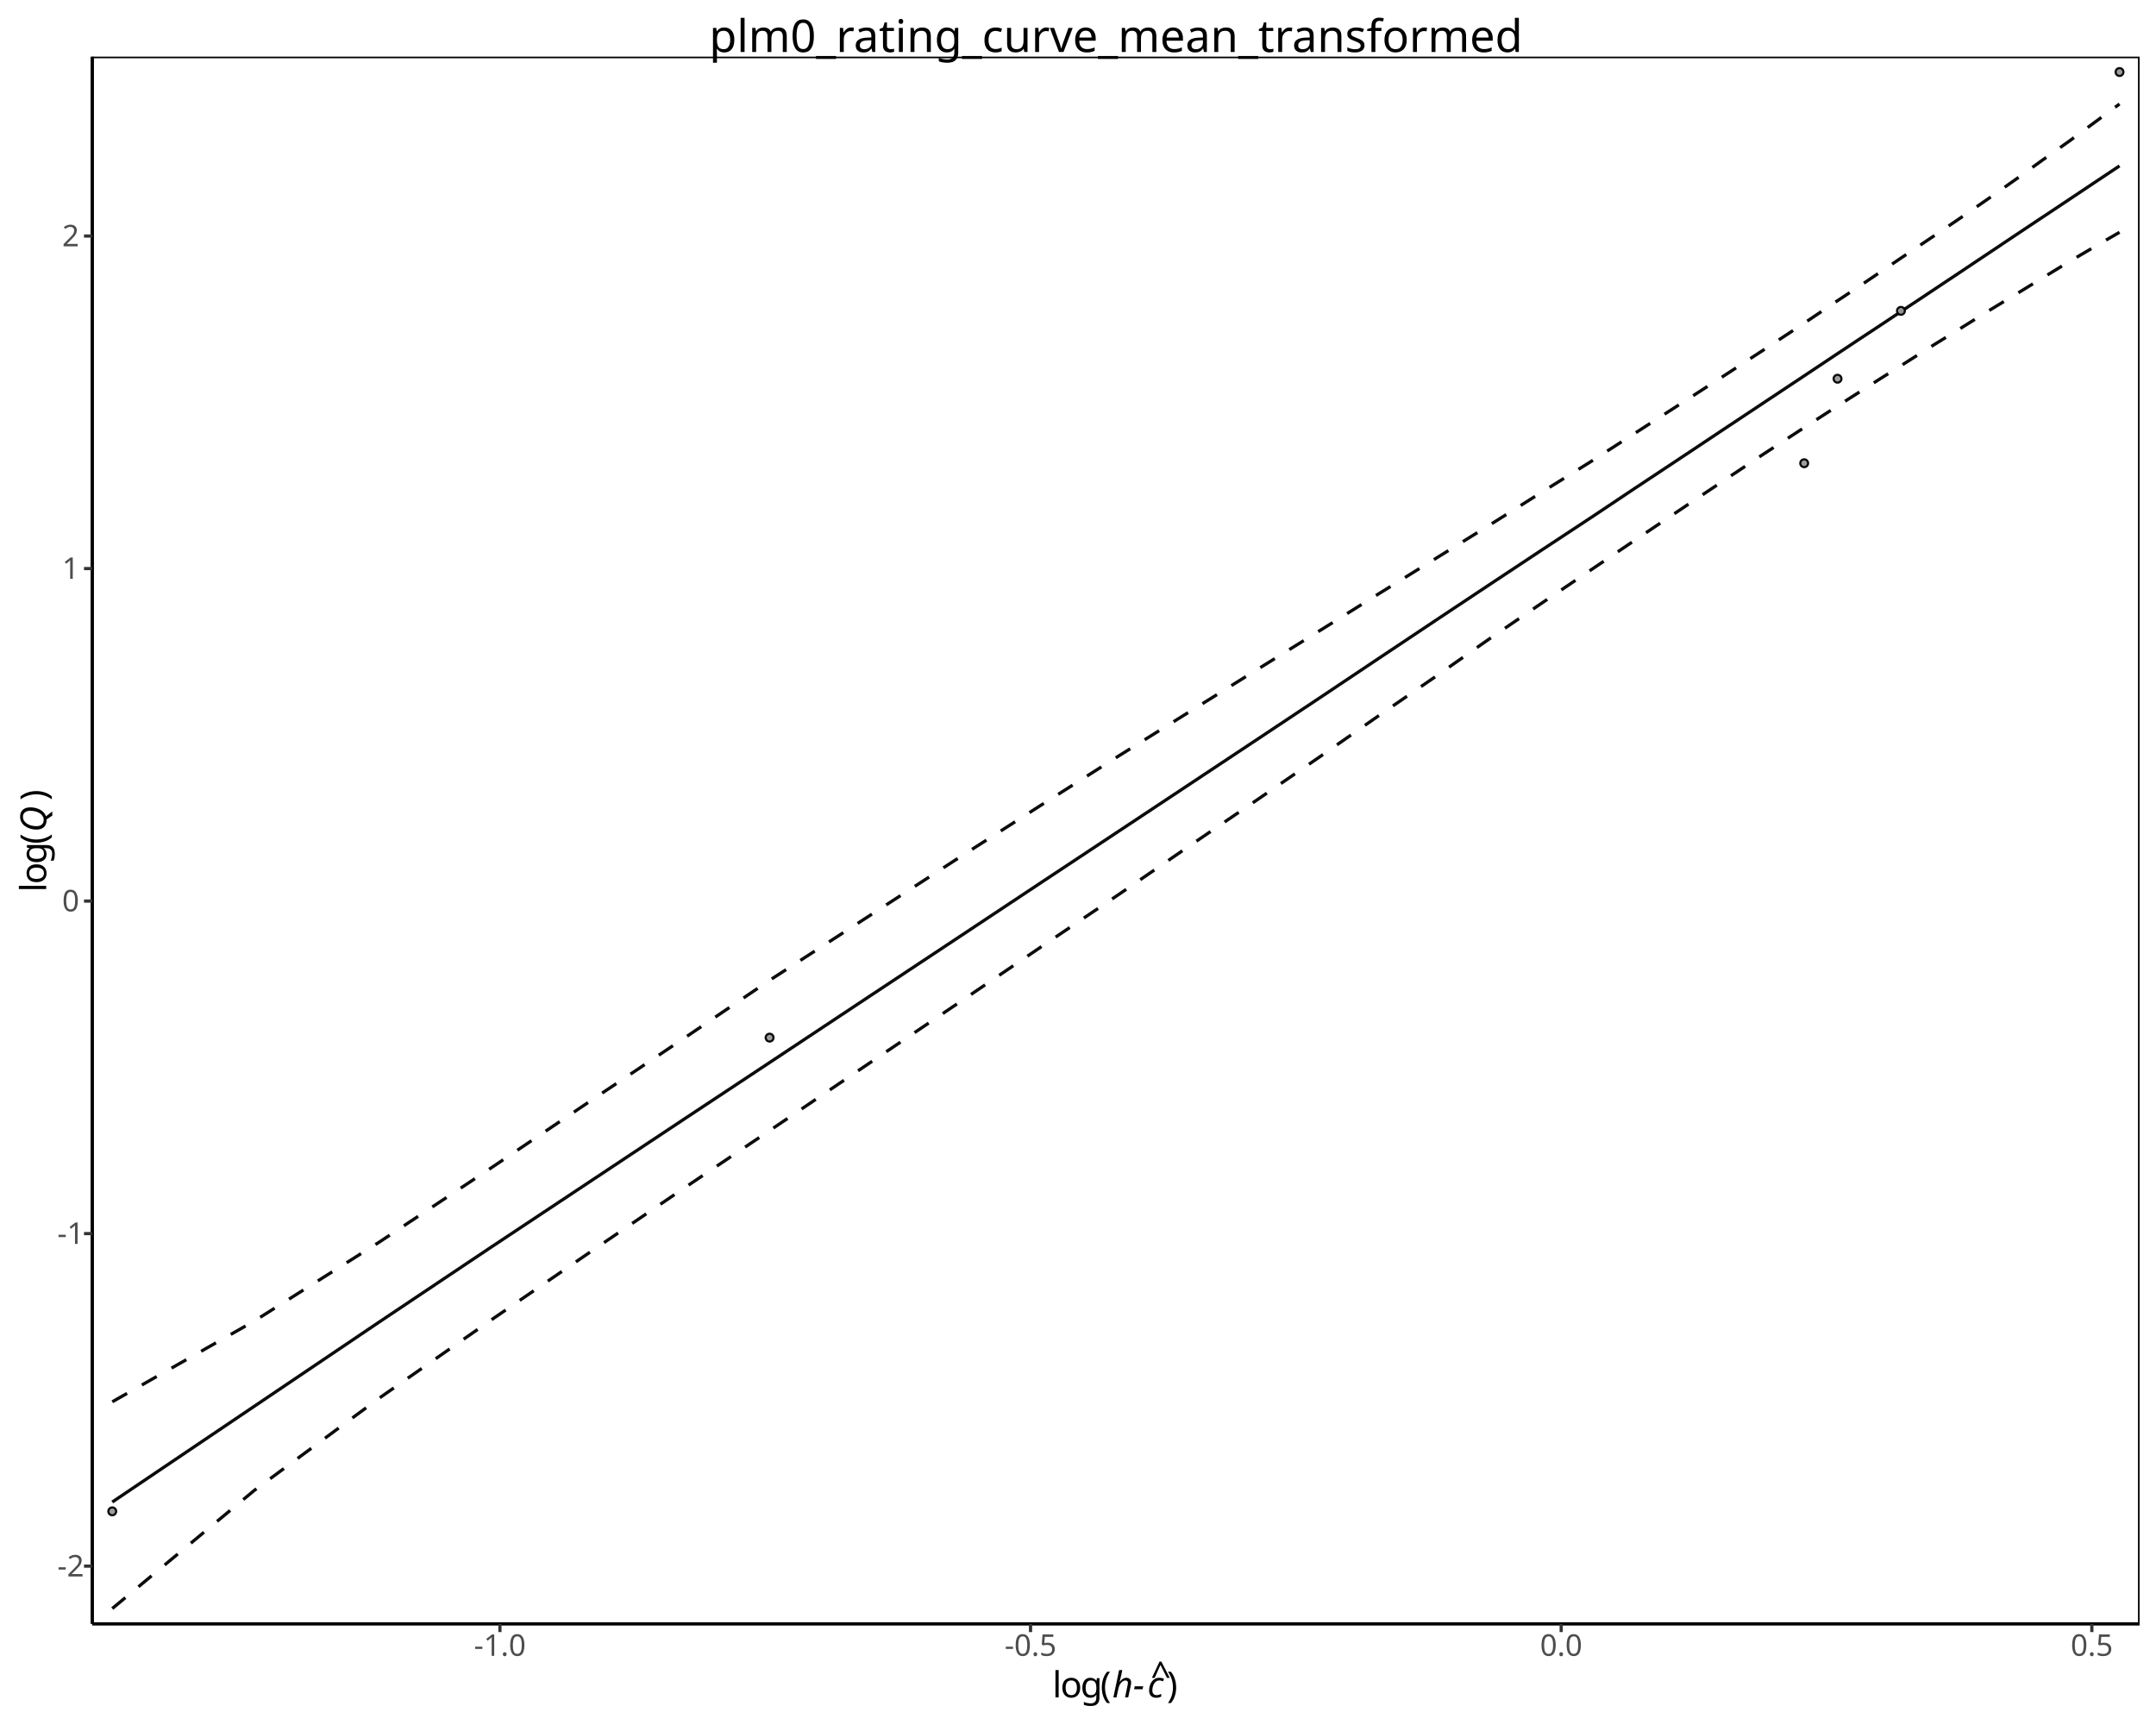
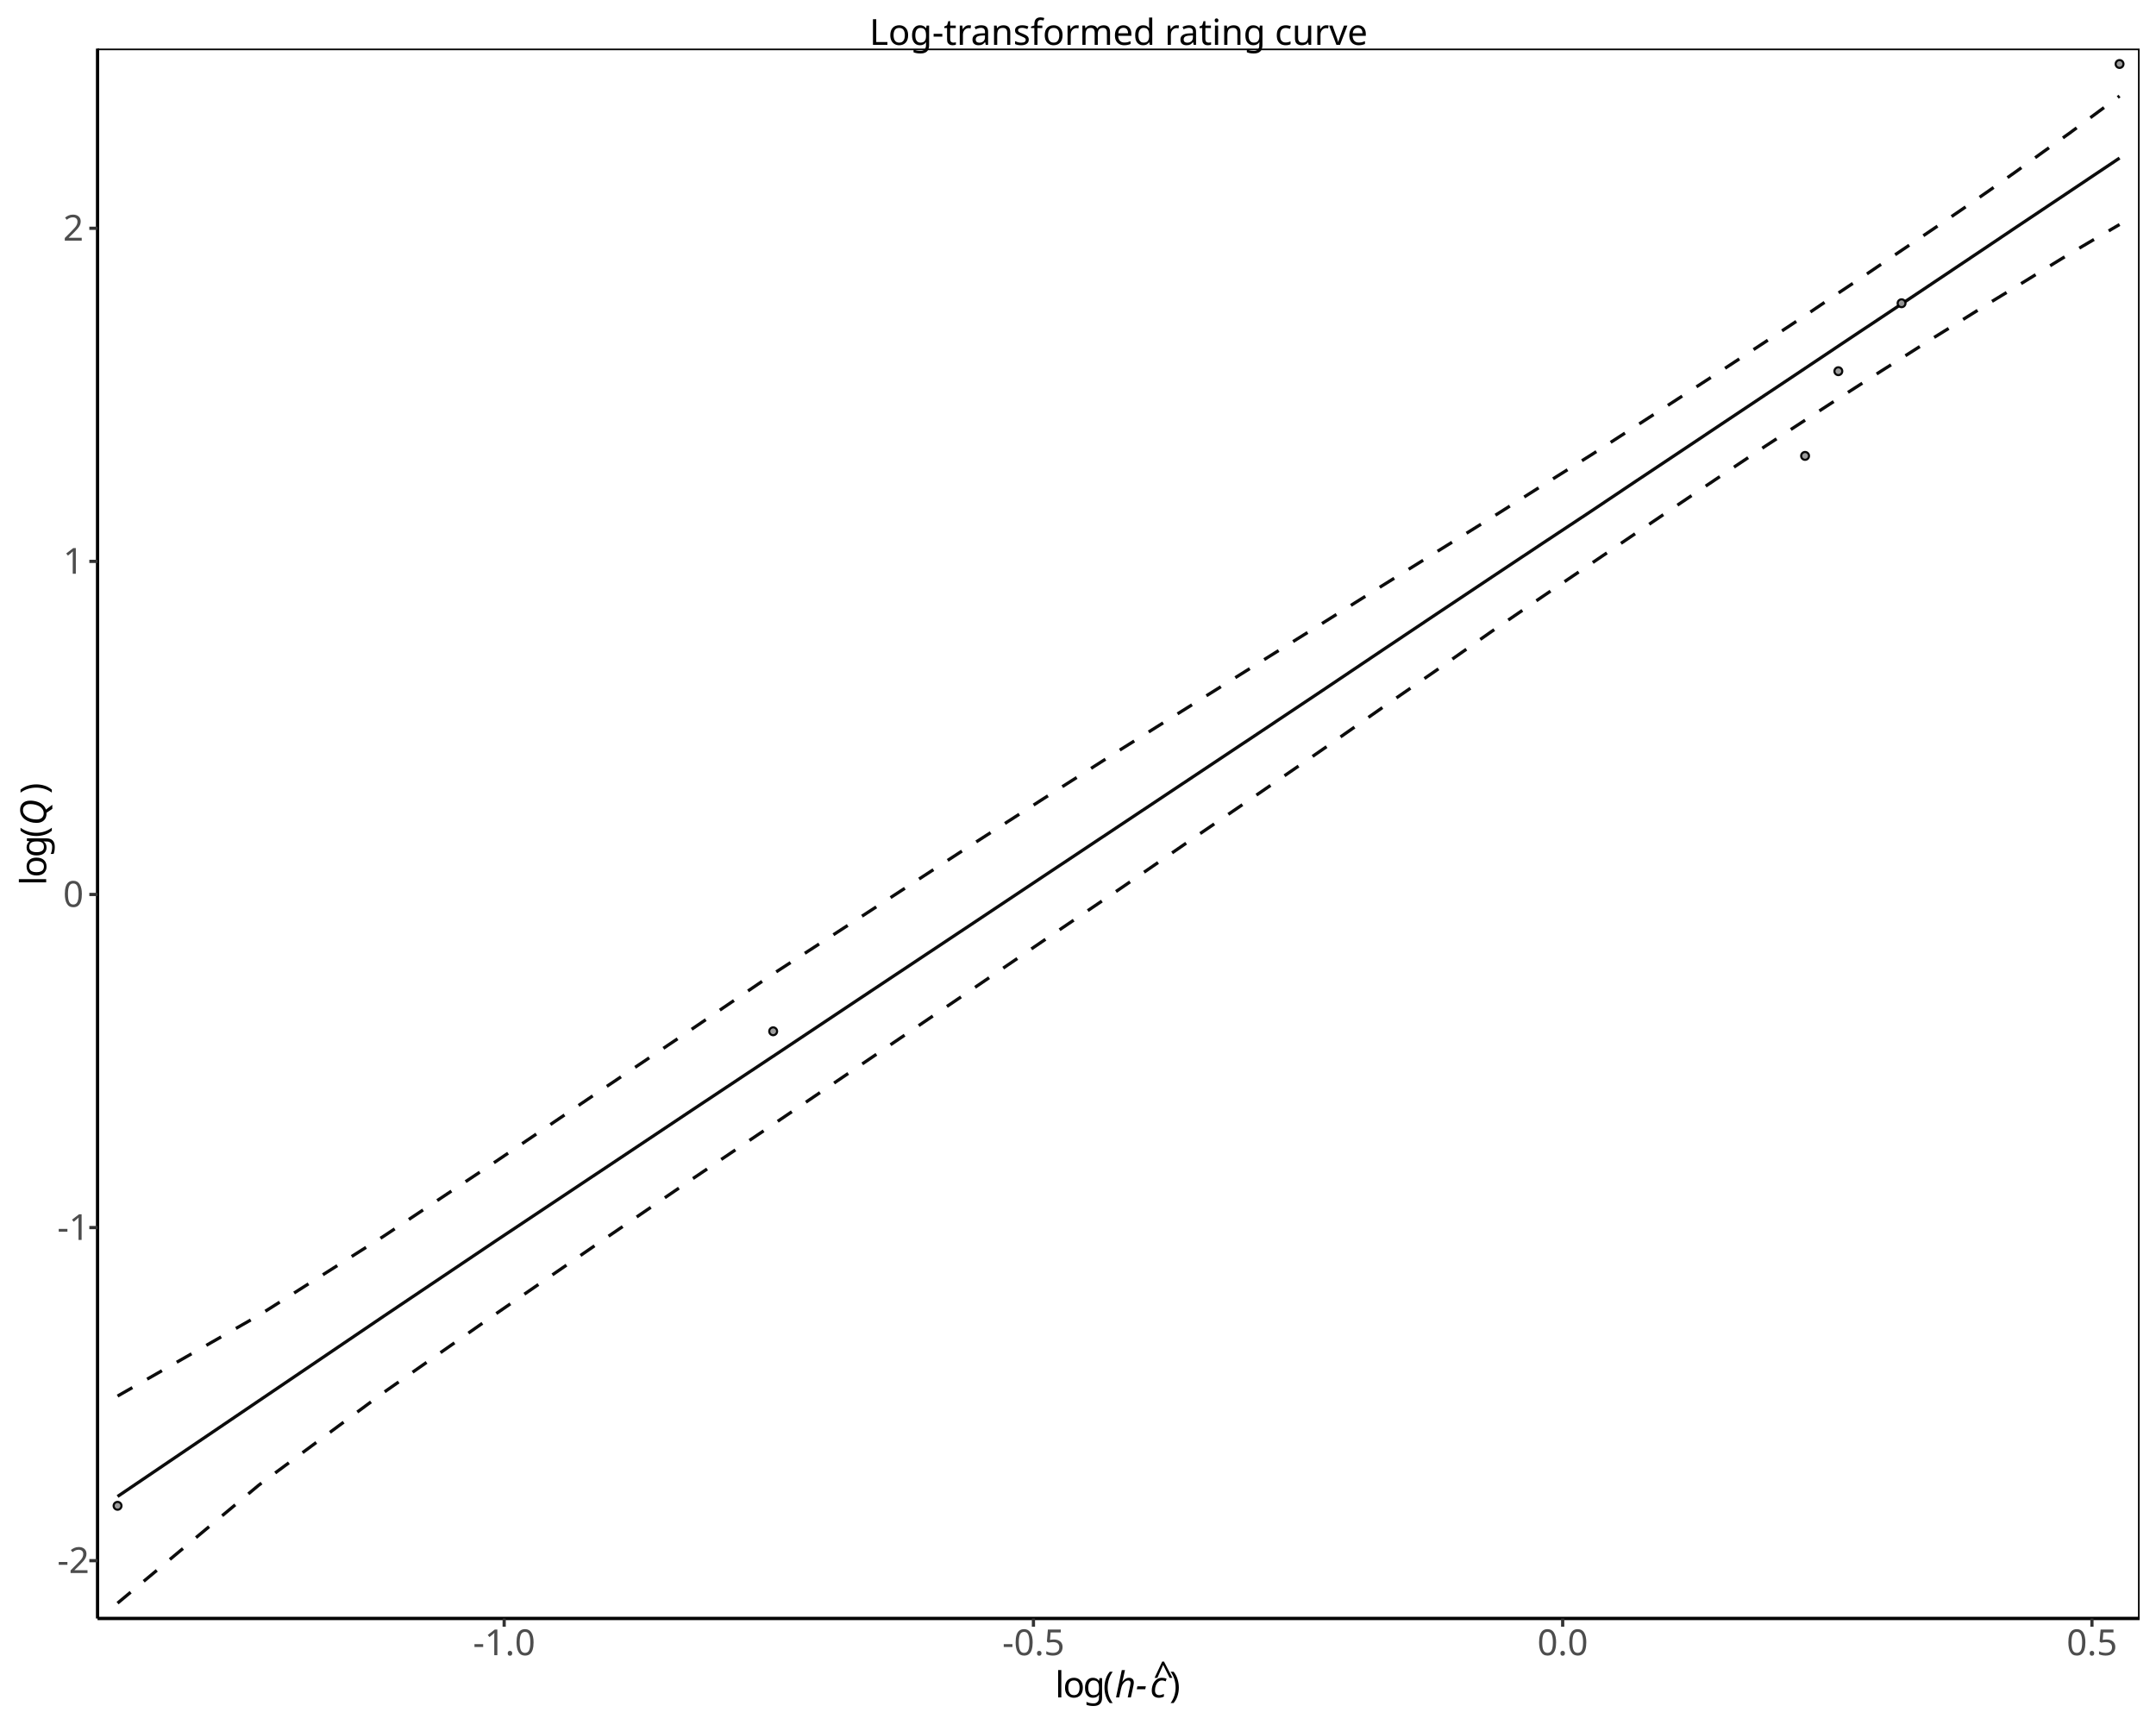
<svg xmlns="http://www.w3.org/2000/svg" class="svglite" data-engine-version="2.0" width="720.00pt" height="576.00pt" viewBox="0 0 720.00 576.00">
  <defs>
    <style type="text/css">
    .svglite line, .svglite polyline, .svglite polygon, .svglite path, .svglite rect, .svglite circle {
      fill: none;
      stroke: #000000;
      stroke-linecap: round;
      stroke-linejoin: round;
      stroke-miterlimit: 10.00;
    }
  </style>
  </defs>
  <rect width="100%" height="100%" style="stroke: none; fill: #FFFFFF;" />
  <defs>
    <clipPath id="cpMC4wMHw3MjAuMDB8MC4wMHw1NzYuMDA=">
      <rect x="0.00" y="0.00" width="720.00" height="576.00" />
    </clipPath>
  </defs>
  <g clip-path="url(#cpMC4wMHw3MjAuMDB8MC4wMHw1NzYuMDA=)">
    <rect x="0" y="0.00" width="720.00" height="576.00" style="stroke-width: 1.07; stroke: #FFFFFF; fill: #FFFFFF;" />
  </g>
  <defs>
-     <clipPath id="cpMzAuNzl8NzE0LjUyfDE4LjkyfDU0Mi4yNA==">
-       <rect x="30.79" y="18.92" width="683.73" height="523.33" />
+     <clipPath id="cpMzIuNTd8NzE0LjUyfDE2LjIzfDU0MC40NQ==">
+       <rect x="32.57" y="16.23" width="681.95" height="524.22" />
    </clipPath>
  </defs>
-   <g clip-path="url(#cpMzAuNzl8NzE0LjUyfDE4LjkyfDU0Mi4yNA==)">
-     <rect x="30.79" y="18.92" width="683.73" height="523.33" style="stroke-width: 1.07; stroke: none; fill: #FFFFFF;" />
-     <polyline points="37.49,501.55 84.85,469.62 126.62,441.45 163.98,416.46 197.78,394.04 228.63,373.57 257.01,354.80 289.85,333.02 319.91,313.12 347.62,294.74 373.32,277.73 397.28,261.85 419.72,246.97 440.82,232.95 460.74,219.63 479.60,207.05 497.50,195.16 514.55,183.87 530.81,173.16 546.36,162.79 561.25,152.92 575.55,143.40 589.29,134.28 602.51,125.50 613.65,118.08 620.85,113.30 627.91,108.64 634.82,104.04 644.81,97.40 654.53,90.93 663.98,84.62 673.20,78.45 682.17,72.48 690.93,66.66 699.47,60.95 707.82,55.40 " style="stroke-width: 1.07; stroke: #000000; stroke-opacity: 0.95; stroke-linecap: butt;" />
-     <polyline points="37.49,537.11 84.85,497.72 126.62,466.87 163.98,440.79 197.78,417.60 228.63,396.60 257.01,377.52 289.85,355.32 319.91,335.01 347.62,316.21 373.32,298.87 397.28,282.42 419.72,267.14 440.82,252.65 460.74,238.76 479.60,225.78 497.50,213.24 514.55,201.61 530.81,190.63 546.36,180.12 561.25,170.11 575.55,160.53 589.29,151.39 602.51,142.77 613.65,135.57 620.85,130.97 627.91,126.46 634.82,122.11 644.81,115.76 654.53,109.76 663.98,103.85 673.20,98.27 682.17,92.76 690.93,87.42 699.47,82.40 707.82,77.56 " style="stroke-width: 1.07; stroke: #000000; stroke-opacity: 0.95; stroke-dasharray: 5.69,5.69; stroke-linecap: butt;" />
-     <polyline points="37.49,468.08 84.85,441.15 126.62,414.78 163.98,390.00 197.78,367.21 228.63,346.56 257.01,327.33 289.85,306.11 319.91,286.61 347.62,268.88 373.32,252.59 397.28,237.63 419.72,223.64 440.82,210.53 460.74,198.08 479.60,186.39 497.50,175.29 514.55,164.55 530.81,154.42 546.36,144.42 561.25,134.82 575.55,125.59 589.29,116.62 602.51,107.91 613.65,100.40 620.85,95.63 627.91,90.86 634.82,86.18 644.81,79.47 654.53,72.89 663.98,66.36 673.20,59.87 682.17,53.40 690.93,47.19 699.47,40.89 707.82,34.73 " style="stroke-width: 1.07; stroke: #000000; stroke-opacity: 0.95; stroke-dasharray: 5.69,5.69; stroke-linecap: butt;" />
-     <circle cx="37.49" cy="504.66" r="1.31" style="stroke-width: 0.71; stroke: #000000; stroke-opacity: 0.95; fill: #999999; fill-opacity: 0.95;" />
-     <circle cx="257.01" cy="346.48" r="1.31" style="stroke-width: 0.71; stroke: #000000; stroke-opacity: 0.95; fill: #999999; fill-opacity: 0.95;" />
-     <circle cx="602.51" cy="154.68" r="1.31" style="stroke-width: 0.71; stroke: #000000; stroke-opacity: 0.95; fill: #999999; fill-opacity: 0.95;" />
-     <circle cx="613.65" cy="126.46" r="1.31" style="stroke-width: 0.71; stroke: #000000; stroke-opacity: 0.95; fill: #999999; fill-opacity: 0.95;" />
-     <circle cx="634.82" cy="103.80" r="1.31" style="stroke-width: 0.71; stroke: #000000; stroke-opacity: 0.95; fill: #999999; fill-opacity: 0.95;" />
-     <circle cx="707.82" cy="24.05" r="1.31" style="stroke-width: 0.71; stroke: #000000; stroke-opacity: 0.95; fill: #999999; fill-opacity: 0.95;" />
-     <rect x="30.79" y="18.92" width="683.73" height="523.33" style="stroke-width: 1.07;" />
+   <g clip-path="url(#cpMzIuNTd8NzE0LjUyfDE2LjIzfDU0MC40NQ==)">
+     <rect x="32.57" y="16.23" width="681.95" height="524.22" style="stroke-width: 1.07; stroke: none; fill: #FFFFFF;" />
+     <polyline points="39.26,499.69 86.49,467.71 128.15,439.49 165.41,414.45 199.12,392.00 229.89,371.49 258.20,352.69 290.96,330.87 320.94,310.94 348.57,292.53 374.20,275.48 398.10,259.58 420.48,244.68 441.53,230.63 461.40,217.28 480.21,204.69 498.07,192.78 515.07,181.47 531.29,170.74 546.80,160.35 561.65,150.46 575.91,140.93 589.61,131.79 602.81,122.99 613.92,115.56 621.10,110.77 628.13,106.10 635.03,101.50 644.99,94.85 654.68,88.36 664.12,82.04 673.30,75.87 682.26,69.89 690.99,64.05 699.51,58.34 707.83,52.78 " style="stroke-width: 1.07; stroke: #000000; stroke-opacity: 0.95; stroke-linecap: butt;" />
+     <polyline points="39.26,535.31 86.49,495.85 128.15,464.95 165.41,438.83 199.12,415.59 229.89,394.56 258.20,375.45 290.96,353.21 320.94,332.87 348.57,314.03 374.20,296.66 398.10,280.18 420.48,264.88 441.53,250.36 461.40,236.45 480.21,223.45 498.07,210.89 515.07,199.24 531.29,188.24 546.80,177.71 561.65,167.68 575.91,158.08 589.61,148.93 602.81,140.30 613.92,133.08 621.10,128.48 628.13,123.96 635.03,119.60 644.99,113.24 654.68,107.23 664.12,101.31 673.30,95.72 682.26,90.20 690.99,84.85 699.51,79.83 707.83,74.97 " style="stroke-width: 1.07; stroke: #000000; stroke-opacity: 0.95; stroke-dasharray: 5.69,5.69; stroke-linecap: butt;" />
+     <polyline points="39.26,466.16 86.49,439.18 128.15,412.77 165.41,387.95 199.12,365.12 229.89,344.43 258.20,325.18 290.96,303.91 320.94,284.38 348.57,266.62 374.20,250.30 398.10,235.32 420.48,221.30 441.53,208.17 461.40,195.70 480.21,183.99 498.07,172.87 515.07,162.11 531.29,151.96 546.80,141.95 561.65,132.33 575.91,123.08 589.61,114.10 602.81,105.38 613.92,97.85 621.10,93.07 628.13,88.29 635.03,83.61 644.99,76.89 654.68,70.29 664.12,63.76 673.30,57.26 682.26,50.77 690.99,44.56 699.51,38.24 707.83,32.07 " style="stroke-width: 1.07; stroke: #000000; stroke-opacity: 0.95; stroke-dasharray: 5.69,5.69; stroke-linecap: butt;" />
+     <circle cx="39.26" cy="502.81" r="1.31" style="stroke-width: 0.71; stroke: #000000; stroke-opacity: 0.95; fill: #999999; fill-opacity: 0.95;" />
+     <circle cx="258.20" cy="344.36" r="1.31" style="stroke-width: 0.71; stroke: #000000; stroke-opacity: 0.95; fill: #999999; fill-opacity: 0.95;" />
+     <circle cx="602.81" cy="152.23" r="1.31" style="stroke-width: 0.71; stroke: #000000; stroke-opacity: 0.95; fill: #999999; fill-opacity: 0.95;" />
+     <circle cx="613.92" cy="123.95" r="1.31" style="stroke-width: 0.71; stroke: #000000; stroke-opacity: 0.95; fill: #999999; fill-opacity: 0.95;" />
+     <circle cx="635.03" cy="101.26" r="1.31" style="stroke-width: 0.71; stroke: #000000; stroke-opacity: 0.95; fill: #999999; fill-opacity: 0.95;" />
+     <circle cx="707.83" cy="21.37" r="1.31" style="stroke-width: 0.71; stroke: #000000; stroke-opacity: 0.95; fill: #999999; fill-opacity: 0.95;" />
+     <rect x="32.57" y="16.23" width="681.95" height="524.22" style="stroke-width: 1.07;" />
  </g>
  <g clip-path="url(#cpMC4wMHw3MjAuMDB8MC4wMHw1NzYuMDA=)">
-     <polyline points="30.79,542.24 30.79,18.92 " style="stroke-width: 1.07; stroke-linecap: butt;" />
-     <text x="23.61" y="526.40" text-anchor="middle" style="font-size: 10.00px; fill: #4D4D4D; font-family: sans;" textLength="8.89px" lengthAdjust="spacingAndGlyphs">-2</text>
-     <text x="23.61" y="415.36" text-anchor="middle" style="font-size: 10.00px; fill: #4D4D4D; font-family: sans;" textLength="8.89px" lengthAdjust="spacingAndGlyphs">-1</text>
-     <text x="23.61" y="304.32" text-anchor="middle" style="font-size: 10.00px; fill: #4D4D4D; font-family: sans;" textLength="5.56px" lengthAdjust="spacingAndGlyphs">0</text>
-     <text x="23.61" y="193.29" text-anchor="middle" style="font-size: 10.00px; fill: #4D4D4D; font-family: sans;" textLength="5.56px" lengthAdjust="spacingAndGlyphs">1</text>
-     <text x="23.61" y="82.25" text-anchor="middle" style="font-size: 10.00px; fill: #4D4D4D; font-family: sans;" textLength="5.56px" lengthAdjust="spacingAndGlyphs">2</text>
-     <polyline points="28.05,522.95 30.79,522.95 " style="stroke-width: 1.07; stroke: #333333; stroke-linecap: butt;" />
-     <polyline points="28.05,411.92 30.79,411.92 " style="stroke-width: 1.07; stroke: #333333; stroke-linecap: butt;" />
-     <polyline points="28.05,300.88 30.79,300.88 " style="stroke-width: 1.07; stroke: #333333; stroke-linecap: butt;" />
-     <polyline points="28.05,189.85 30.79,189.85 " style="stroke-width: 1.07; stroke: #333333; stroke-linecap: butt;" />
-     <polyline points="28.05,78.81 30.79,78.81 " style="stroke-width: 1.07; stroke: #333333; stroke-linecap: butt;" />
-     <polyline points="30.79,542.24 714.52,542.24 " style="stroke-width: 1.07; stroke-linecap: butt;" />
-     <polyline points="166.95,544.98 166.95,542.24 " style="stroke-width: 1.07; stroke: #333333; stroke-linecap: butt;" />
-     <polyline points="344.15,544.98 344.15,542.24 " style="stroke-width: 1.07; stroke: #333333; stroke-linecap: butt;" />
-     <polyline points="521.36,544.98 521.36,542.24 " style="stroke-width: 1.07; stroke: #333333; stroke-linecap: butt;" />
-     <polyline points="698.57,544.98 698.57,542.24 " style="stroke-width: 1.07; stroke: #333333; stroke-linecap: butt;" />
-     <text x="166.95" y="552.90" text-anchor="middle" style="font-size: 10.00px; fill: #4D4D4D; font-family: sans;" textLength="17.23px" lengthAdjust="spacingAndGlyphs">-1.0</text>
-     <text x="344.15" y="552.90" text-anchor="middle" style="font-size: 10.00px; fill: #4D4D4D; font-family: sans;" textLength="17.23px" lengthAdjust="spacingAndGlyphs">-0.5</text>
-     <text x="521.36" y="552.90" text-anchor="middle" style="font-size: 10.00px; fill: #4D4D4D; font-family: sans;" textLength="13.90px" lengthAdjust="spacingAndGlyphs">0.0</text>
-     <text x="698.57" y="552.90" text-anchor="middle" style="font-size: 10.00px; fill: #4D4D4D; font-family: sans;" textLength="13.90px" lengthAdjust="spacingAndGlyphs">0.5</text>
-     <text x="351.46" y="566.78" style="font-size: 12.00px; font-family: sans;" textLength="2.66px" lengthAdjust="spacingAndGlyphs">l</text>
-     <text x="354.12" y="566.78" style="font-size: 12.00px; font-family: sans;" textLength="6.67px" lengthAdjust="spacingAndGlyphs">o</text>
-     <text x="360.80" y="566.78" style="font-size: 12.00px; font-family: sans;" textLength="6.67px" lengthAdjust="spacingAndGlyphs">g</text>
-     <text x="367.47" y="566.78" style="font-size: 12.00px; font-family: sans;" textLength="4.00px" lengthAdjust="spacingAndGlyphs">(</text>
-     <text x="371.47" y="566.78" style="font-size: 12.00px; font-style: italic; font-family: sans;" textLength="10.67px" lengthAdjust="spacingAndGlyphs">h-</text>
-     <text x="383.17" y="566.78" style="font-size: 12.00px; font-style: italic; font-family: sans;" textLength="6.00px" lengthAdjust="spacingAndGlyphs">c</text>
-     <text x="384.23" y="563.45" style="font-size: 12.00px; font-style: italic; font-family: sans;" textLength="5.63px" lengthAdjust="spacingAndGlyphs">^</text>
-     <text x="389.66" y="566.78" style="font-size: 12.00px; font-family: sans;" textLength="4.00px" lengthAdjust="spacingAndGlyphs">)</text>
-     <text transform="translate(15.42,297.88) rotate(-90)" style="font-size: 12.00px; font-family: sans;" textLength="2.66px" lengthAdjust="spacingAndGlyphs">l</text>
-     <text transform="translate(15.42,295.22) rotate(-90)" style="font-size: 12.00px; font-family: sans;" textLength="6.67px" lengthAdjust="spacingAndGlyphs">o</text>
-     <text transform="translate(15.42,288.54) rotate(-90)" style="font-size: 12.00px; font-family: sans;" textLength="6.67px" lengthAdjust="spacingAndGlyphs">g</text>
-     <text transform="translate(15.42,281.87) rotate(-90)" style="font-size: 12.00px; font-family: sans;" textLength="4.00px" lengthAdjust="spacingAndGlyphs">(</text>
-     <text transform="translate(15.42,277.87) rotate(-90)" style="font-size: 12.00px; font-style: italic; font-family: sans;" textLength="9.34px" lengthAdjust="spacingAndGlyphs">Q</text>
-     <text transform="translate(15.42,267.28) rotate(-90)" style="font-size: 12.00px; font-family: sans;" textLength="4.00px" lengthAdjust="spacingAndGlyphs">)</text>
-     <text x="372.66" y="17.36" text-anchor="middle" style="font-size: 15.00px; font-family: sans;" textLength="257.68px" lengthAdjust="spacingAndGlyphs">plm0_rating_curve_mean_transformed</text>
+     <polyline points="32.57,540.45 32.57,16.23 " style="stroke-width: 1.07; stroke-linecap: butt;" />
+     <text x="24.49" y="525.26" text-anchor="middle" style="font-size: 12.00px; fill: #4D4D4D; font-family: sans;" textLength="10.67px" lengthAdjust="spacingAndGlyphs">-2</text>
+     <text x="24.49" y="414.03" text-anchor="middle" style="font-size: 12.00px; fill: #4D4D4D; font-family: sans;" textLength="10.67px" lengthAdjust="spacingAndGlyphs">-1</text>
+     <text x="24.49" y="302.81" text-anchor="middle" style="font-size: 12.00px; fill: #4D4D4D; font-family: sans;" textLength="6.67px" lengthAdjust="spacingAndGlyphs">0</text>
+     <text x="24.49" y="191.58" text-anchor="middle" style="font-size: 12.00px; fill: #4D4D4D; font-family: sans;" textLength="6.67px" lengthAdjust="spacingAndGlyphs">1</text>
+     <text x="24.49" y="80.35" text-anchor="middle" style="font-size: 12.00px; fill: #4D4D4D; font-family: sans;" textLength="6.67px" lengthAdjust="spacingAndGlyphs">2</text>
+     <polyline points="29.83,521.13 32.57,521.13 " style="stroke-width: 1.07; stroke: #333333; stroke-linecap: butt;" />
+     <polyline points="29.83,409.90 32.57,409.90 " style="stroke-width: 1.07; stroke: #333333; stroke-linecap: butt;" />
+     <polyline points="29.83,298.68 32.57,298.68 " style="stroke-width: 1.07; stroke: #333333; stroke-linecap: butt;" />
+     <polyline points="29.83,187.45 32.57,187.45 " style="stroke-width: 1.07; stroke: #333333; stroke-linecap: butt;" />
+     <polyline points="29.83,76.23 32.57,76.23 " style="stroke-width: 1.07; stroke: #333333; stroke-linecap: butt;" />
+     <polyline points="32.57,540.45 714.52,540.45 " style="stroke-width: 1.07; stroke-linecap: butt;" />
+     <polyline points="168.37,543.19 168.37,540.45 " style="stroke-width: 1.07; stroke: #333333; stroke-linecap: butt;" />
+     <polyline points="345.12,543.19 345.12,540.45 " style="stroke-width: 1.07; stroke: #333333; stroke-linecap: butt;" />
+     <polyline points="521.86,543.19 521.86,540.45 " style="stroke-width: 1.07; stroke: #333333; stroke-linecap: butt;" />
+     <polyline points="698.61,543.19 698.61,540.45 " style="stroke-width: 1.07; stroke: #333333; stroke-linecap: butt;" />
+     <text x="168.37" y="552.70" text-anchor="middle" style="font-size: 12.00px; fill: #4D4D4D; font-family: sans;" textLength="20.68px" lengthAdjust="spacingAndGlyphs">-1.0</text>
+     <text x="345.12" y="552.70" text-anchor="middle" style="font-size: 12.00px; fill: #4D4D4D; font-family: sans;" textLength="20.68px" lengthAdjust="spacingAndGlyphs">-0.5</text>
+     <text x="521.86" y="552.70" text-anchor="middle" style="font-size: 12.00px; fill: #4D4D4D; font-family: sans;" textLength="16.68px" lengthAdjust="spacingAndGlyphs">0.0</text>
+     <text x="698.61" y="552.70" text-anchor="middle" style="font-size: 12.00px; fill: #4D4D4D; font-family: sans;" textLength="16.68px" lengthAdjust="spacingAndGlyphs">0.5</text>
+     <text x="352.35" y="566.78" style="font-size: 12.00px; font-family: sans;" textLength="2.66px" lengthAdjust="spacingAndGlyphs">l</text>
+     <text x="355.01" y="566.78" style="font-size: 12.00px; font-family: sans;" textLength="6.67px" lengthAdjust="spacingAndGlyphs">o</text>
+     <text x="361.68" y="566.78" style="font-size: 12.00px; font-family: sans;" textLength="6.67px" lengthAdjust="spacingAndGlyphs">g</text>
+     <text x="368.36" y="566.78" style="font-size: 12.00px; font-family: sans;" textLength="4.00px" lengthAdjust="spacingAndGlyphs">(</text>
+     <text x="372.36" y="566.78" style="font-size: 12.00px; font-style: italic; font-family: sans;" textLength="10.67px" lengthAdjust="spacingAndGlyphs">h-</text>
+     <text x="384.06" y="566.78" style="font-size: 12.00px; font-style: italic; font-family: sans;" textLength="6.00px" lengthAdjust="spacingAndGlyphs">c</text>
+     <text x="385.12" y="563.45" style="font-size: 12.00px; font-style: italic; font-family: sans;" textLength="5.63px" lengthAdjust="spacingAndGlyphs">^</text>
+     <text x="390.55" y="566.78" style="font-size: 12.00px; font-family: sans;" textLength="4.00px" lengthAdjust="spacingAndGlyphs">)</text>
+     <text transform="translate(15.42,295.64) rotate(-90)" style="font-size: 12.00px; font-family: sans;" textLength="2.66px" lengthAdjust="spacingAndGlyphs">l</text>
+     <text transform="translate(15.42,292.98) rotate(-90)" style="font-size: 12.00px; font-family: sans;" textLength="6.67px" lengthAdjust="spacingAndGlyphs">o</text>
+     <text transform="translate(15.42,286.30) rotate(-90)" style="font-size: 12.00px; font-family: sans;" textLength="6.67px" lengthAdjust="spacingAndGlyphs">g</text>
+     <text transform="translate(15.42,279.63) rotate(-90)" style="font-size: 12.00px; font-family: sans;" textLength="4.00px" lengthAdjust="spacingAndGlyphs">(</text>
+     <text transform="translate(15.42,275.63) rotate(-90)" style="font-size: 12.00px; font-style: italic; font-family: sans;" textLength="9.34px" lengthAdjust="spacingAndGlyphs">Q</text>
+     <text transform="translate(15.42,265.04) rotate(-90)" style="font-size: 12.00px; font-family: sans;" textLength="4.00px" lengthAdjust="spacingAndGlyphs">)</text>
+     <text x="373.55" y="14.98" text-anchor="middle" style="font-size: 12.00px; font-family: sans;" textLength="154.09px" lengthAdjust="spacingAndGlyphs">Log-transformed rating curve</text>
  </g>
</svg>
